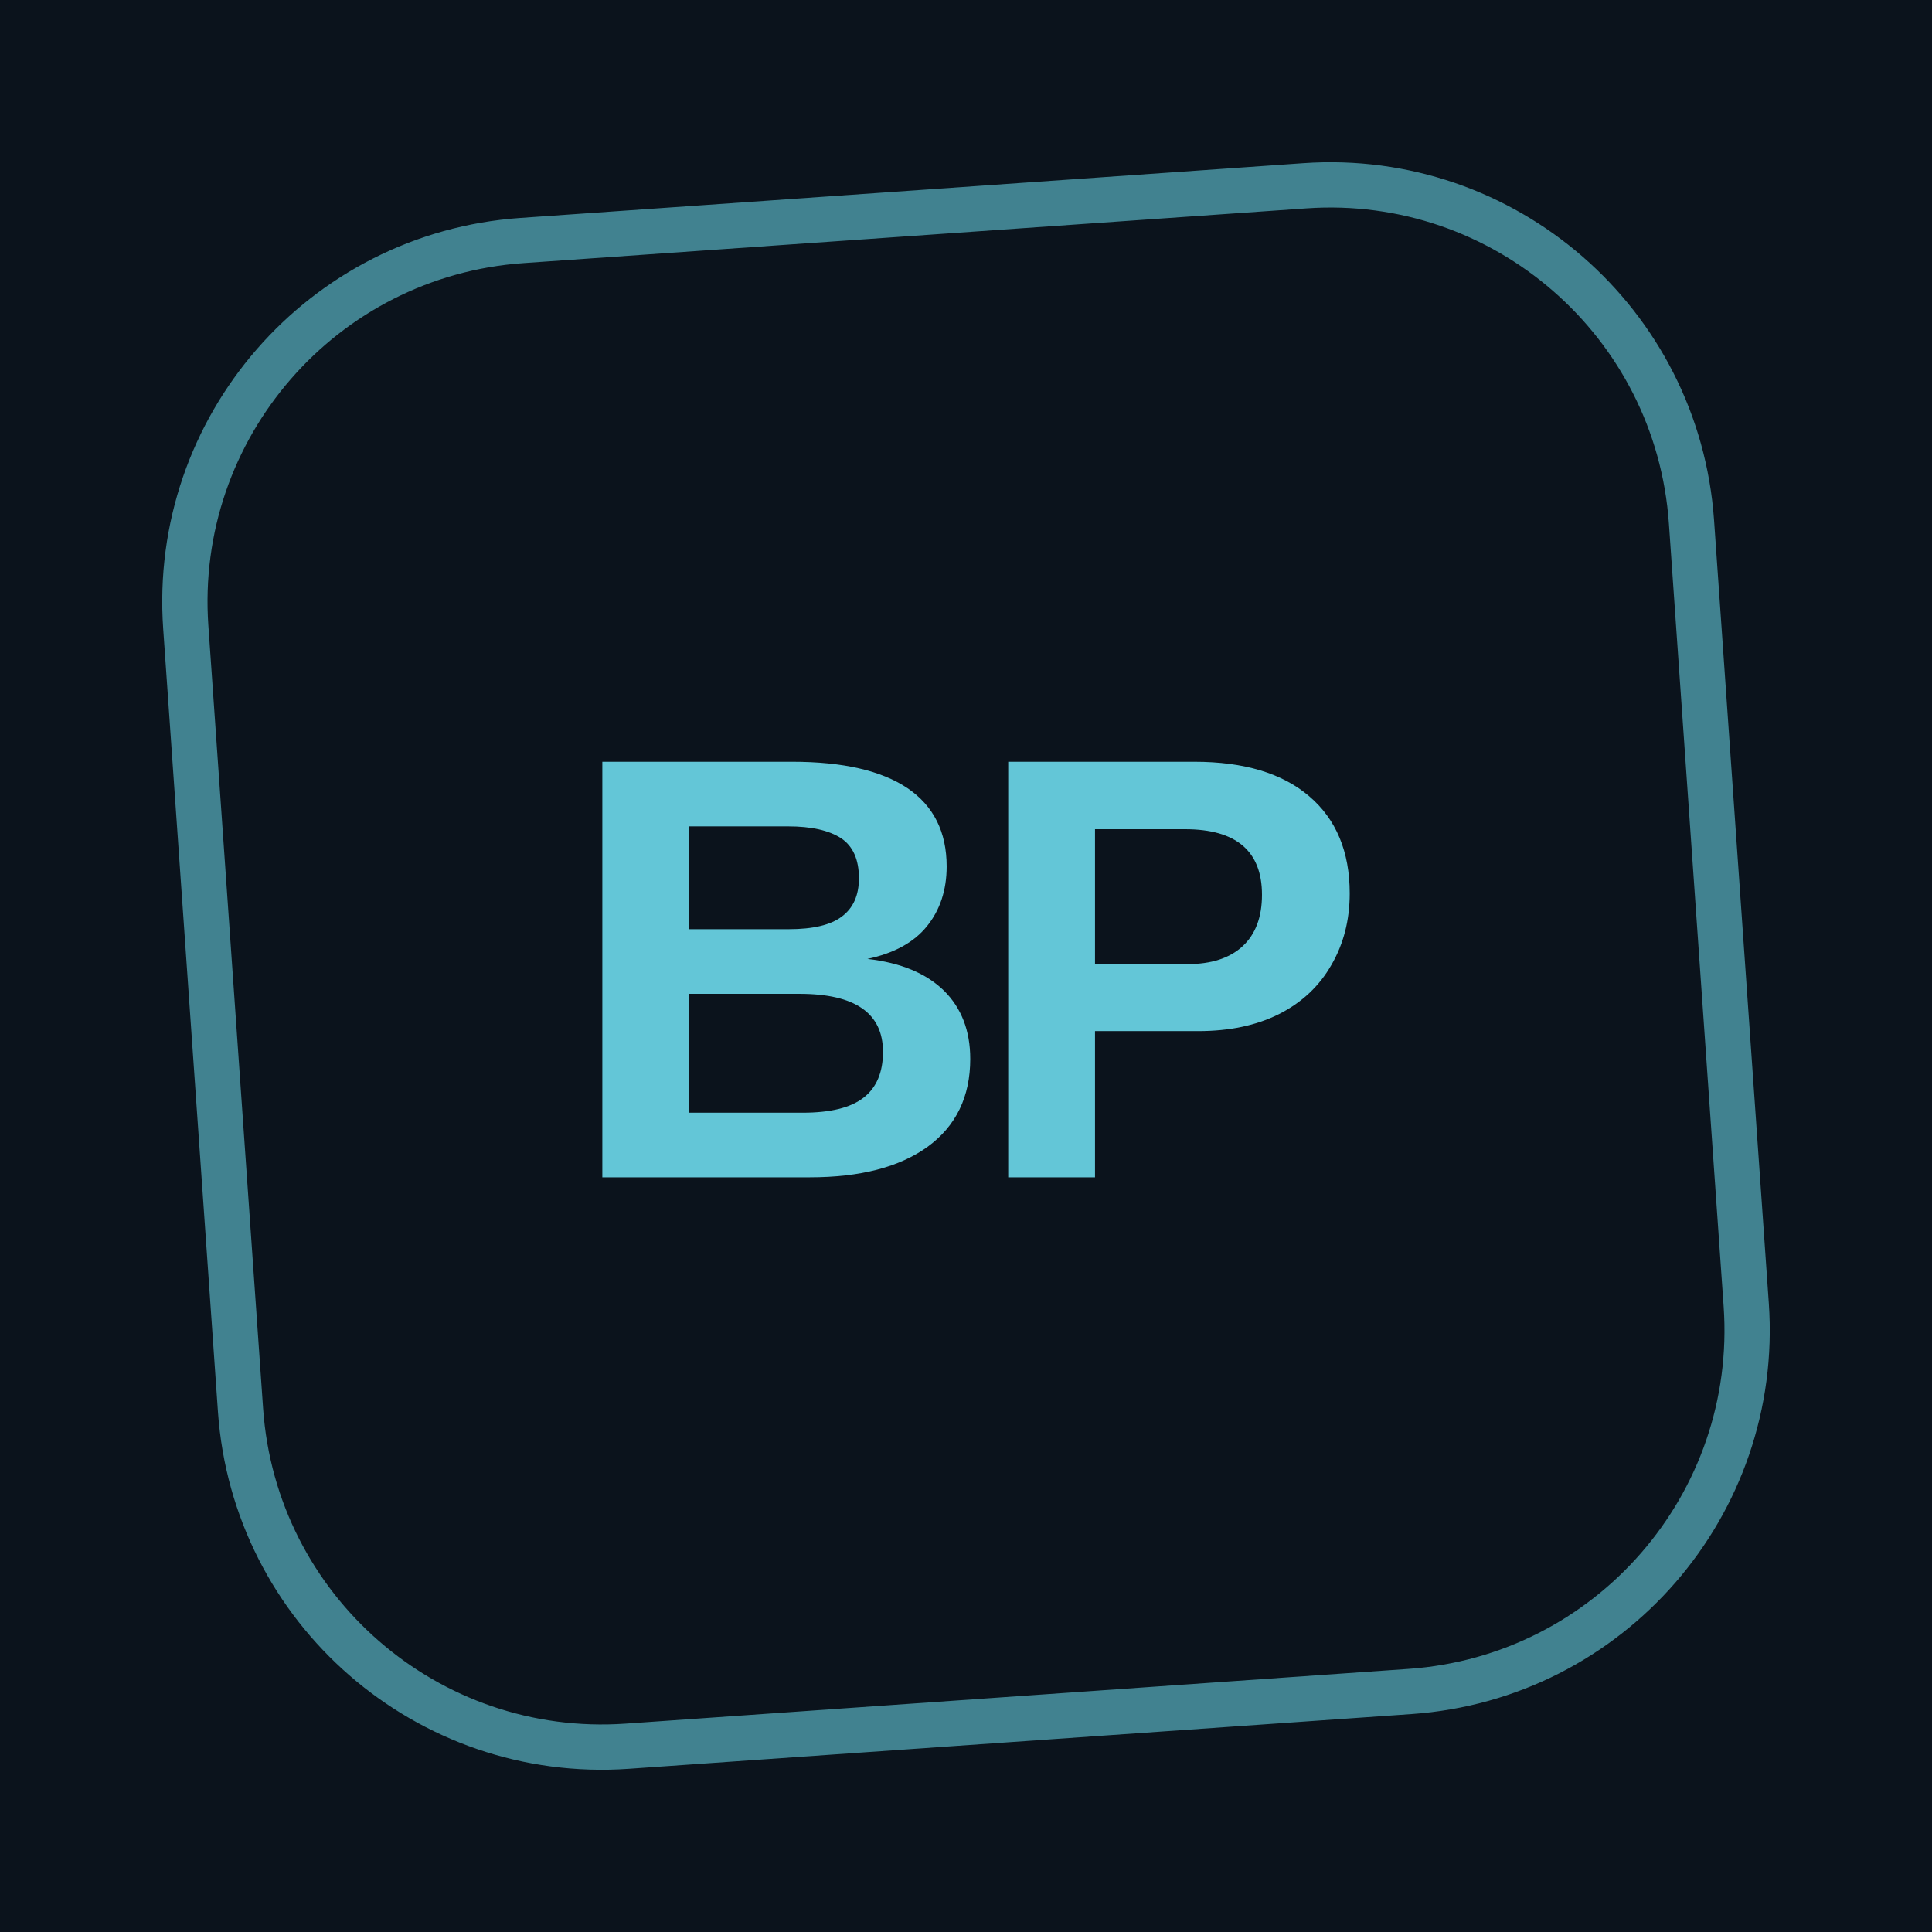
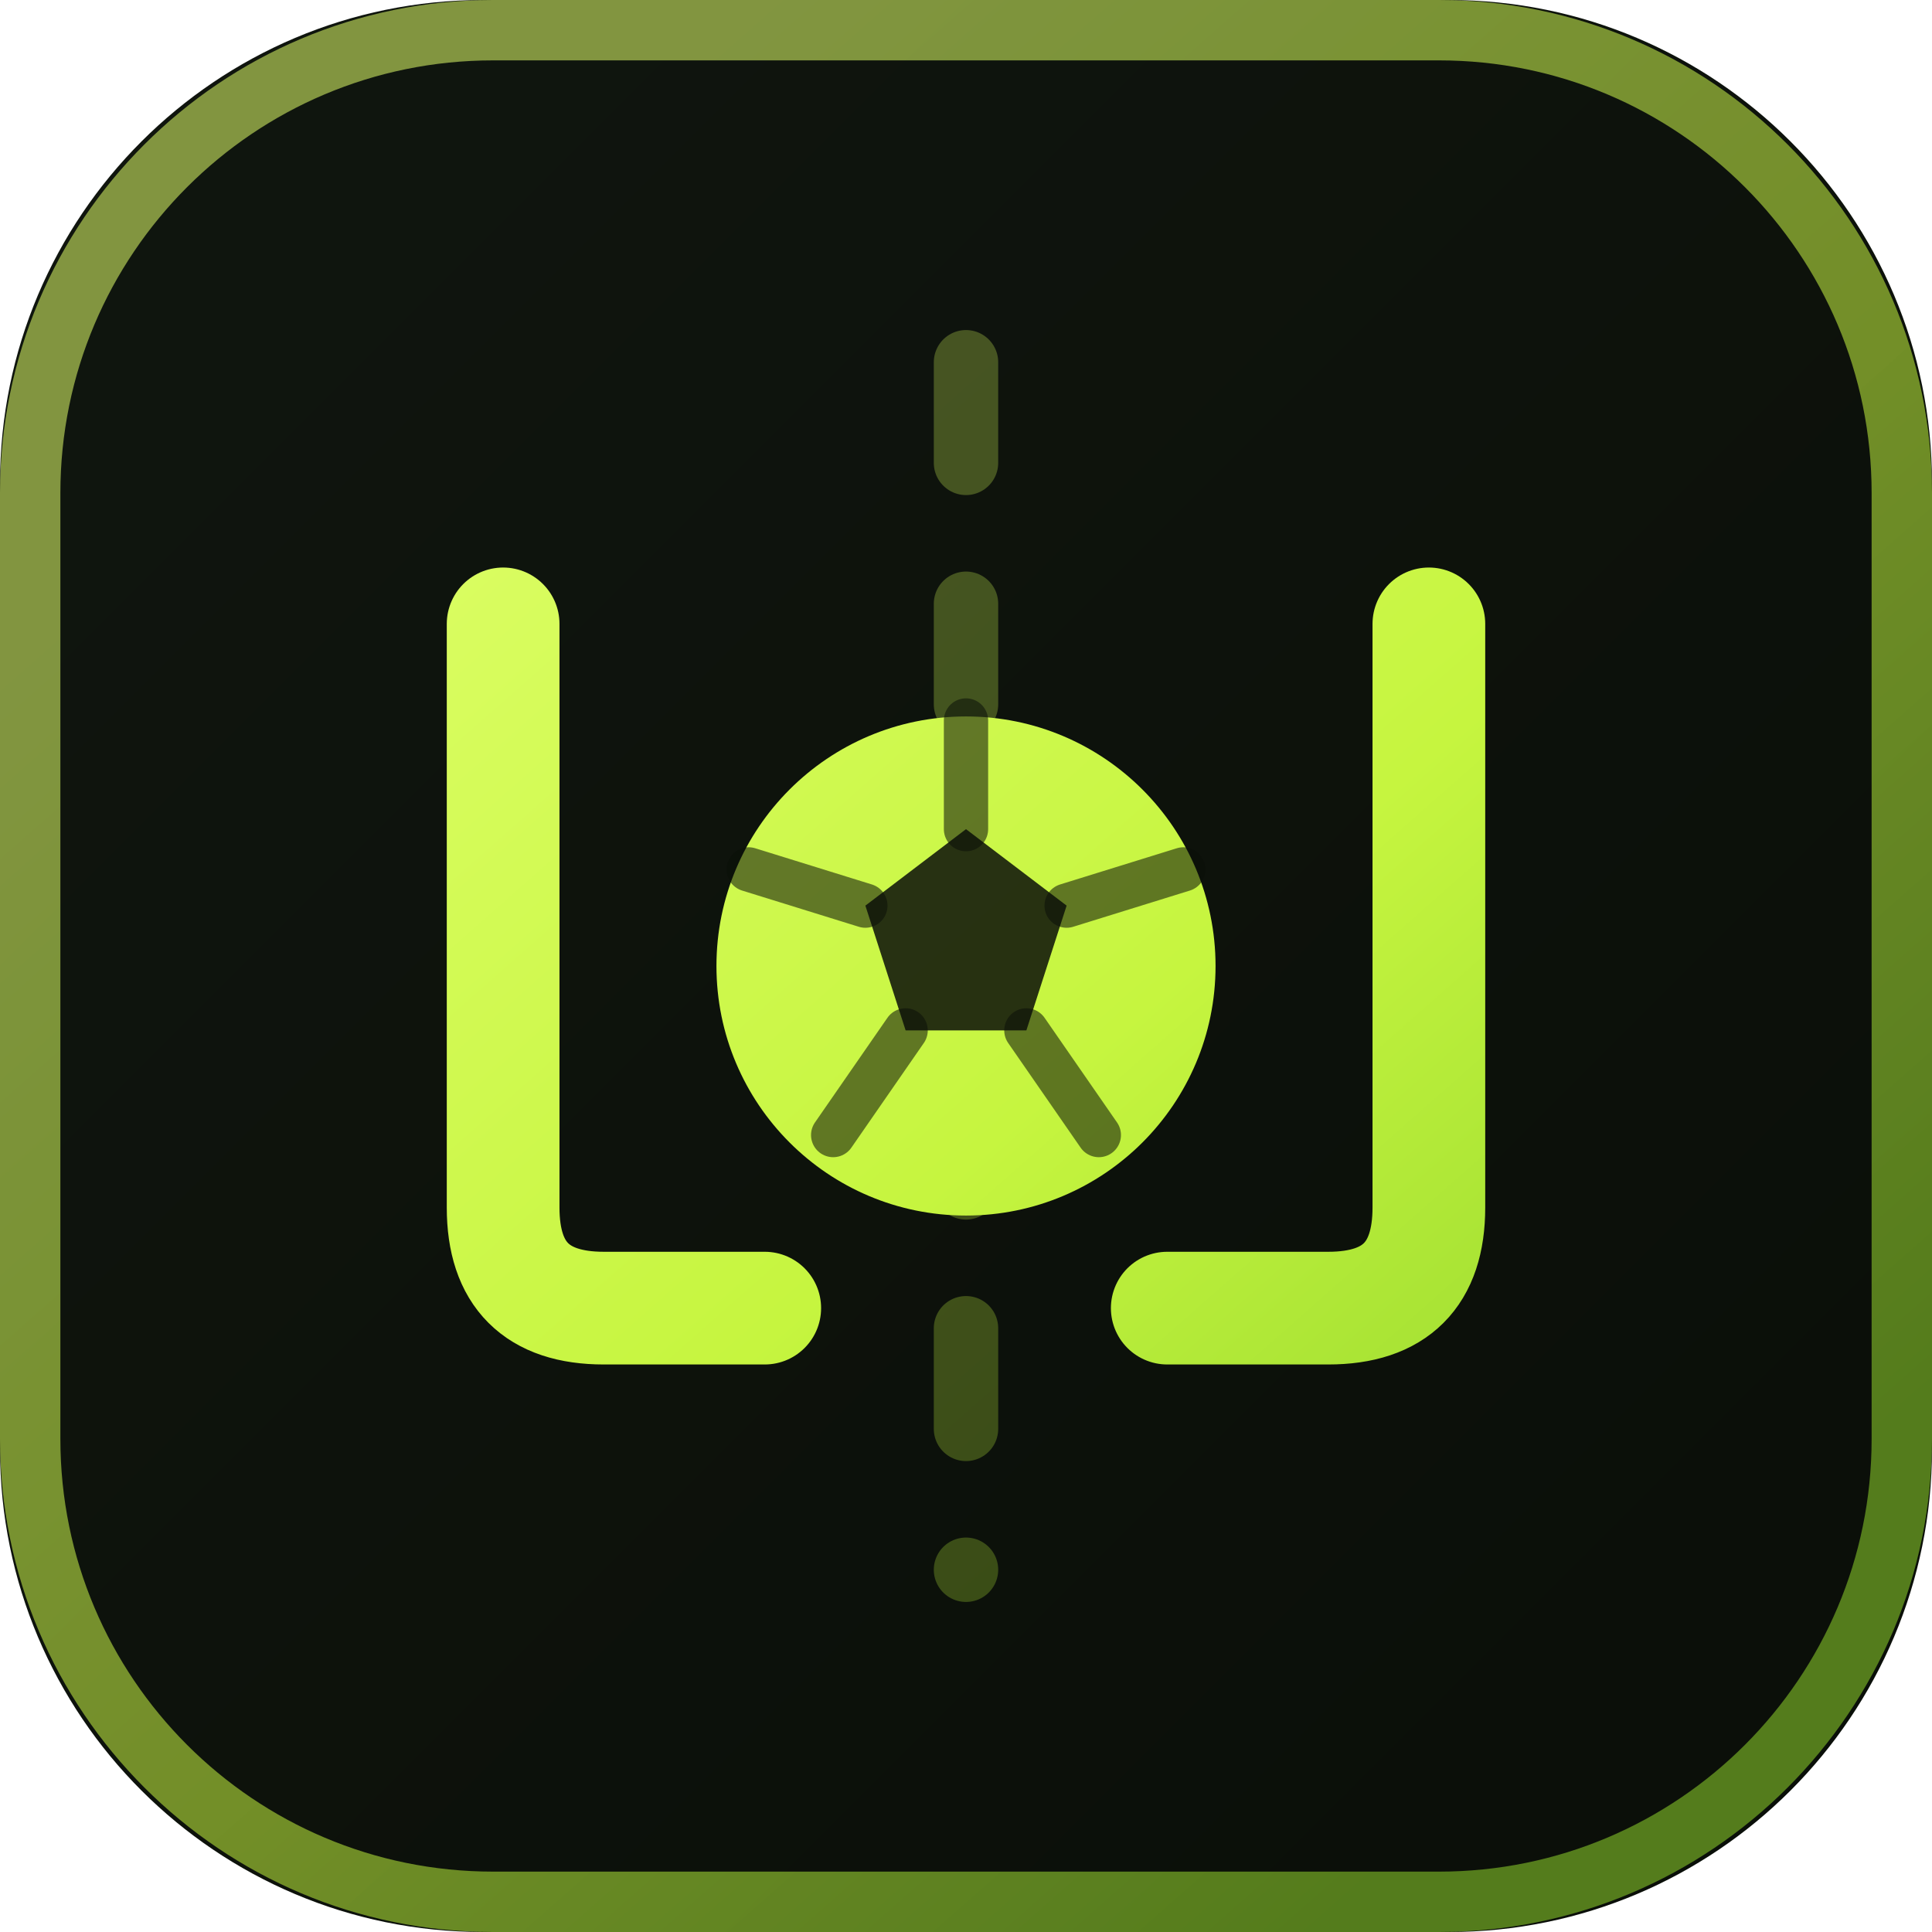
- <svg xmlns="http://www.w3.org/2000/svg" viewBox="0 0 64 64" width="64" height="64" role="img" aria-label="BTTSPredict BP">
-   <rect width="64" height="64" fill="#0B131C" />
-   <rect x="7" y="7" width="50" height="50" rx="12" fill="#0B131C" stroke="#63C6D7" stroke-opacity="0.62" stroke-width="1.5" transform="rotate(-4 32 32)" />
-   <text x="32" y="39" text-anchor="middle" fill="#63C6D7" font-family="Arial, Helvetica, sans-serif" font-size="20" font-weight="900" letter-spacing="-1">BP</text>
+ <svg xmlns="http://www.w3.org/2000/svg" width="48" height="48" viewBox="0 0 48 48" fill="none">
+   <defs>
+     <linearGradient id="v" x1="10" y1="8" x2="40" y2="42" gradientUnits="userSpaceOnUse">
+       <stop offset="0" stop-color="#DFFF6A" />
+       <stop offset="0.55" stop-color="#C6F53F" />
+       <stop offset="1" stop-color="#8FD42B" />
+     </linearGradient>
+     <linearGradient id="b" x1="0" y1="0" x2="48" y2="48" gradientUnits="userSpaceOnUse">
+       <stop offset="0" stop-color="#10160F" />
+       <stop offset="1" stop-color="#0A0E08" />
+     </linearGradient>
+   </defs>
+   <rect x="0" y="0" width="48" height="48" rx="12" fill="url(#b)" />
+   <rect x="0.75" y="0.75" width="46.5" height="46.5" rx="11.5" stroke="url(#v)" stroke-opacity="0.55" stroke-width="1.5" />
+   <line x1="24" y1="9" x2="24" y2="39" stroke="url(#v)" stroke-opacity="0.28" stroke-width="1.6" stroke-dasharray="2.5 3.5" stroke-linecap="round" />
+   <path d="M12.5 15.5 V30 Q12.5 32.5 15 32.5 H19" stroke="url(#v)" stroke-width="2.8" stroke-linecap="round" stroke-linejoin="round" />
+   <path d="M35.5 15.5 V30 Q35.5 32.5 33 32.5 H29" stroke="url(#v)" stroke-width="2.8" stroke-linecap="round" stroke-linejoin="round" />
+   <circle cx="24" cy="24" r="6.2" fill="url(#v)" />
+   <path d="M24 20.6 L26.5 22.5 L25.5 25.6 L22.5 25.6 L21.5 22.5 Z" fill="#0A0E08" opacity="0.85" />
+   <path d="M24 20.6 V17.9 M26.5 22.5 L29.4 21.6 M25.5 25.6 L27.3 28.2 M22.5 25.6 L20.7 28.2 M21.5 22.5 L18.6 21.6" stroke="#0A0E08" stroke-width="1.1" stroke-linecap="round" opacity="0.55" />
</svg>
